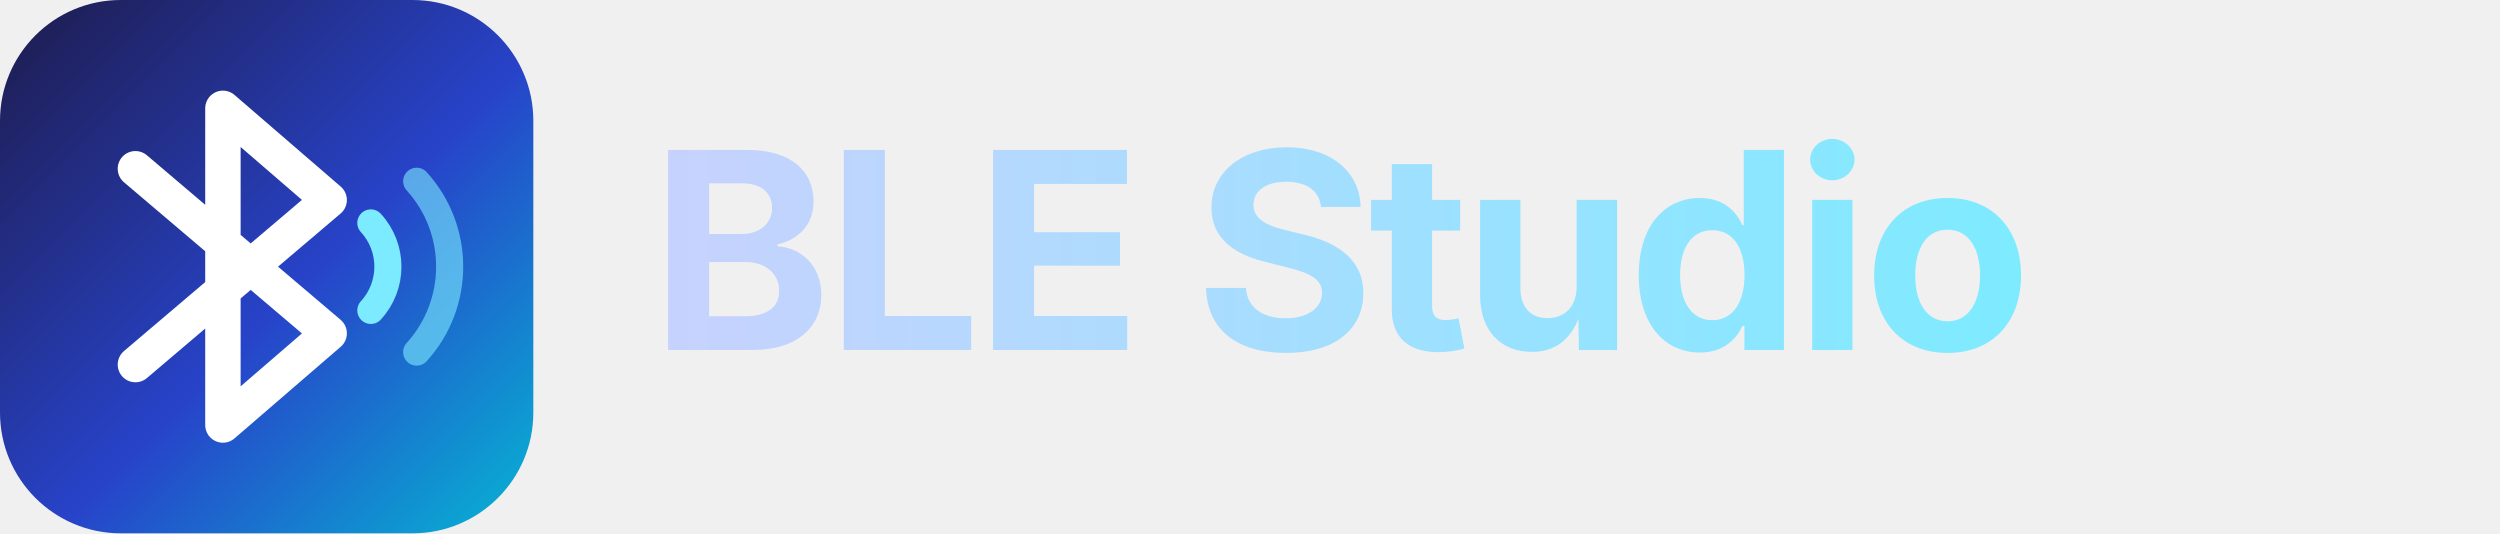
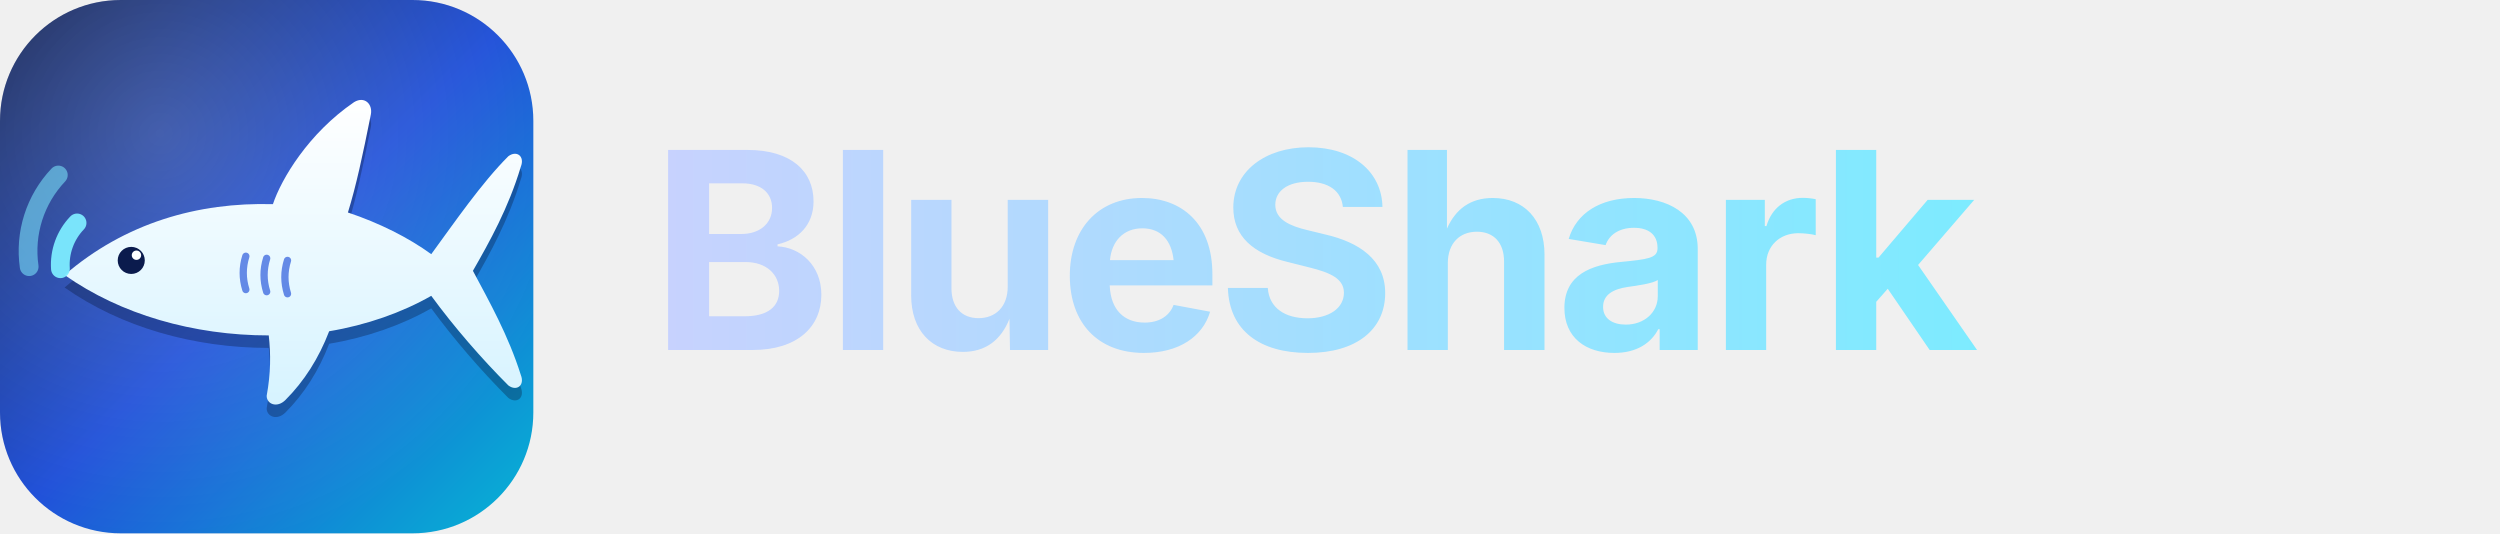
<svg xmlns="http://www.w3.org/2000/svg" viewBox="0 0 600 128" width="600" height="128">
  <defs>
-     <linearGradient id="bg" x1="0" y1="0" x2="1" y2="1">
-       <stop offset="0" stop-color="#1E1B4B" />
-       <stop offset="0.55" stop-color="#2743C9" />
-       <stop offset="1" stop-color="#06B6D4" />
-     </linearGradient>
    <linearGradient id="word" x1="0" y1="0" x2="1" y2="0">
      <stop offset="0" stop-color="#C7D2FE" />
      <stop offset="1" stop-color="#7DEBFF" />
    </linearGradient>
  </defs>
  <g transform="scale(0.25)">
+     <defs>
+       <linearGradient id="bg" x1="0" y1="0" x2="1" y2="1">
+         <stop offset="0" stop-color="#0B1B4D" />
+         <stop offset="0.5" stop-color="#1D4ED8" />
+         <stop offset="1" stop-color="#06B6D4" />
+       </linearGradient>
+       <radialGradient id="glow" cx="0.3" cy="0.25" r="0.8">
+         <stop offset="0" stop-color="#FFFFFF" stop-opacity="0.2" />
+         <stop offset="1" stop-color="#FFFFFF" stop-opacity="0" />
+       </radialGradient>
+       <linearGradient id="body" x1="0" y1="0" x2="0" y2="1">
+         <stop offset="0" stop-color="#FFFFFF" />
+         <stop offset="1" stop-color="#D6F3FF" />
+       </linearGradient>
+     </defs>
    <rect width="512" height="512" rx="116" fill="url(#bg)" />
-     <g fill="none" stroke="#FFFFFF" stroke-width="34" stroke-linecap="round" stroke-linejoin="round">
-       <path d="M214 104v304l102-88-186-158M130 350l186-158-102-88" />
+     <rect width="512" height="512" rx="116" fill="url(#glow)" />
+     <defs>
+       <path id="silhouette" d="       M 62 264       C 120 214, 190 194, 262 196       C 270 172, 296 128, 340 98       C 350 92, 358 100, 356 110       C 348 150, 342 178, 334 204       C 364 214, 392 228, 414 244       C 436 214, 462 176, 488 150       C 496 144, 504 150, 500 160       C 488 200, 470 232, 454 260       C 470 290, 488 322, 500 360       C 504 370, 496 376, 488 370       C 462 344, 436 314, 414 284       C 386 300, 352 312, 316 318       C 306 344, 292 366, 274 384       C 266 392, 256 388, 256 380       C 260 358, 260 340, 258 322       C 186 322, 116 302, 62 264       Z" />
+     </defs>
+     <use href="#silhouette" fill="#06122F" opacity="0.32" transform="translate(0,12)" />
+     <use href="#silhouette" fill="url(#body)" />
+     <g stroke="#1D4ED8" stroke-width="7" stroke-linecap="round" opacity="0.65" fill="none">
+       <path d="M 236 246 q -5 16 0 32" />
+       <path d="M 256 248 q -5 16 0 32" />
+       <path d="M 276 250 q -5 16 0 32" />
    </g>
-     <g fill="none" stroke="#7DEBFF" stroke-linecap="round" stroke-width="26">
-       <path d="M356 214a62 62 0 0 1 0 84" />
-       <path d="M400 174a122 122 0 0 1 0 164" opacity="0.6" />
+     <circle cx="126" cy="250" r="13" fill="#0B1B4D" />
+     <circle cx="131" cy="245" r="4.5" fill="#FFFFFF" />
+     <g fill="none" stroke="#7DEBFF" stroke-linecap="round" stroke-width="18">
+       <path d="M 74 214 a 58 58 0 0 0 -16 44" opacity="0.95" />
+       <path d="M 56 168 a 106 106 0 0 0 -28 88" opacity="0.55" />
    </g>
  </g>
-   <text x="156" y="84" fill="url(#word)" font-family="Inter, 'Segoe UI', Roboto, Helvetica, Arial, sans-serif" font-weight="700" font-size="66" letter-spacing="-1.5">BLE Studio</text>
+   <text x="156" y="84" fill="url(#word)" font-family="Inter, 'Segoe UI', Roboto, Helvetica, Arial, sans-serif" font-weight="700" font-size="66" letter-spacing="-1.5">BlueShark</text>
</svg>
